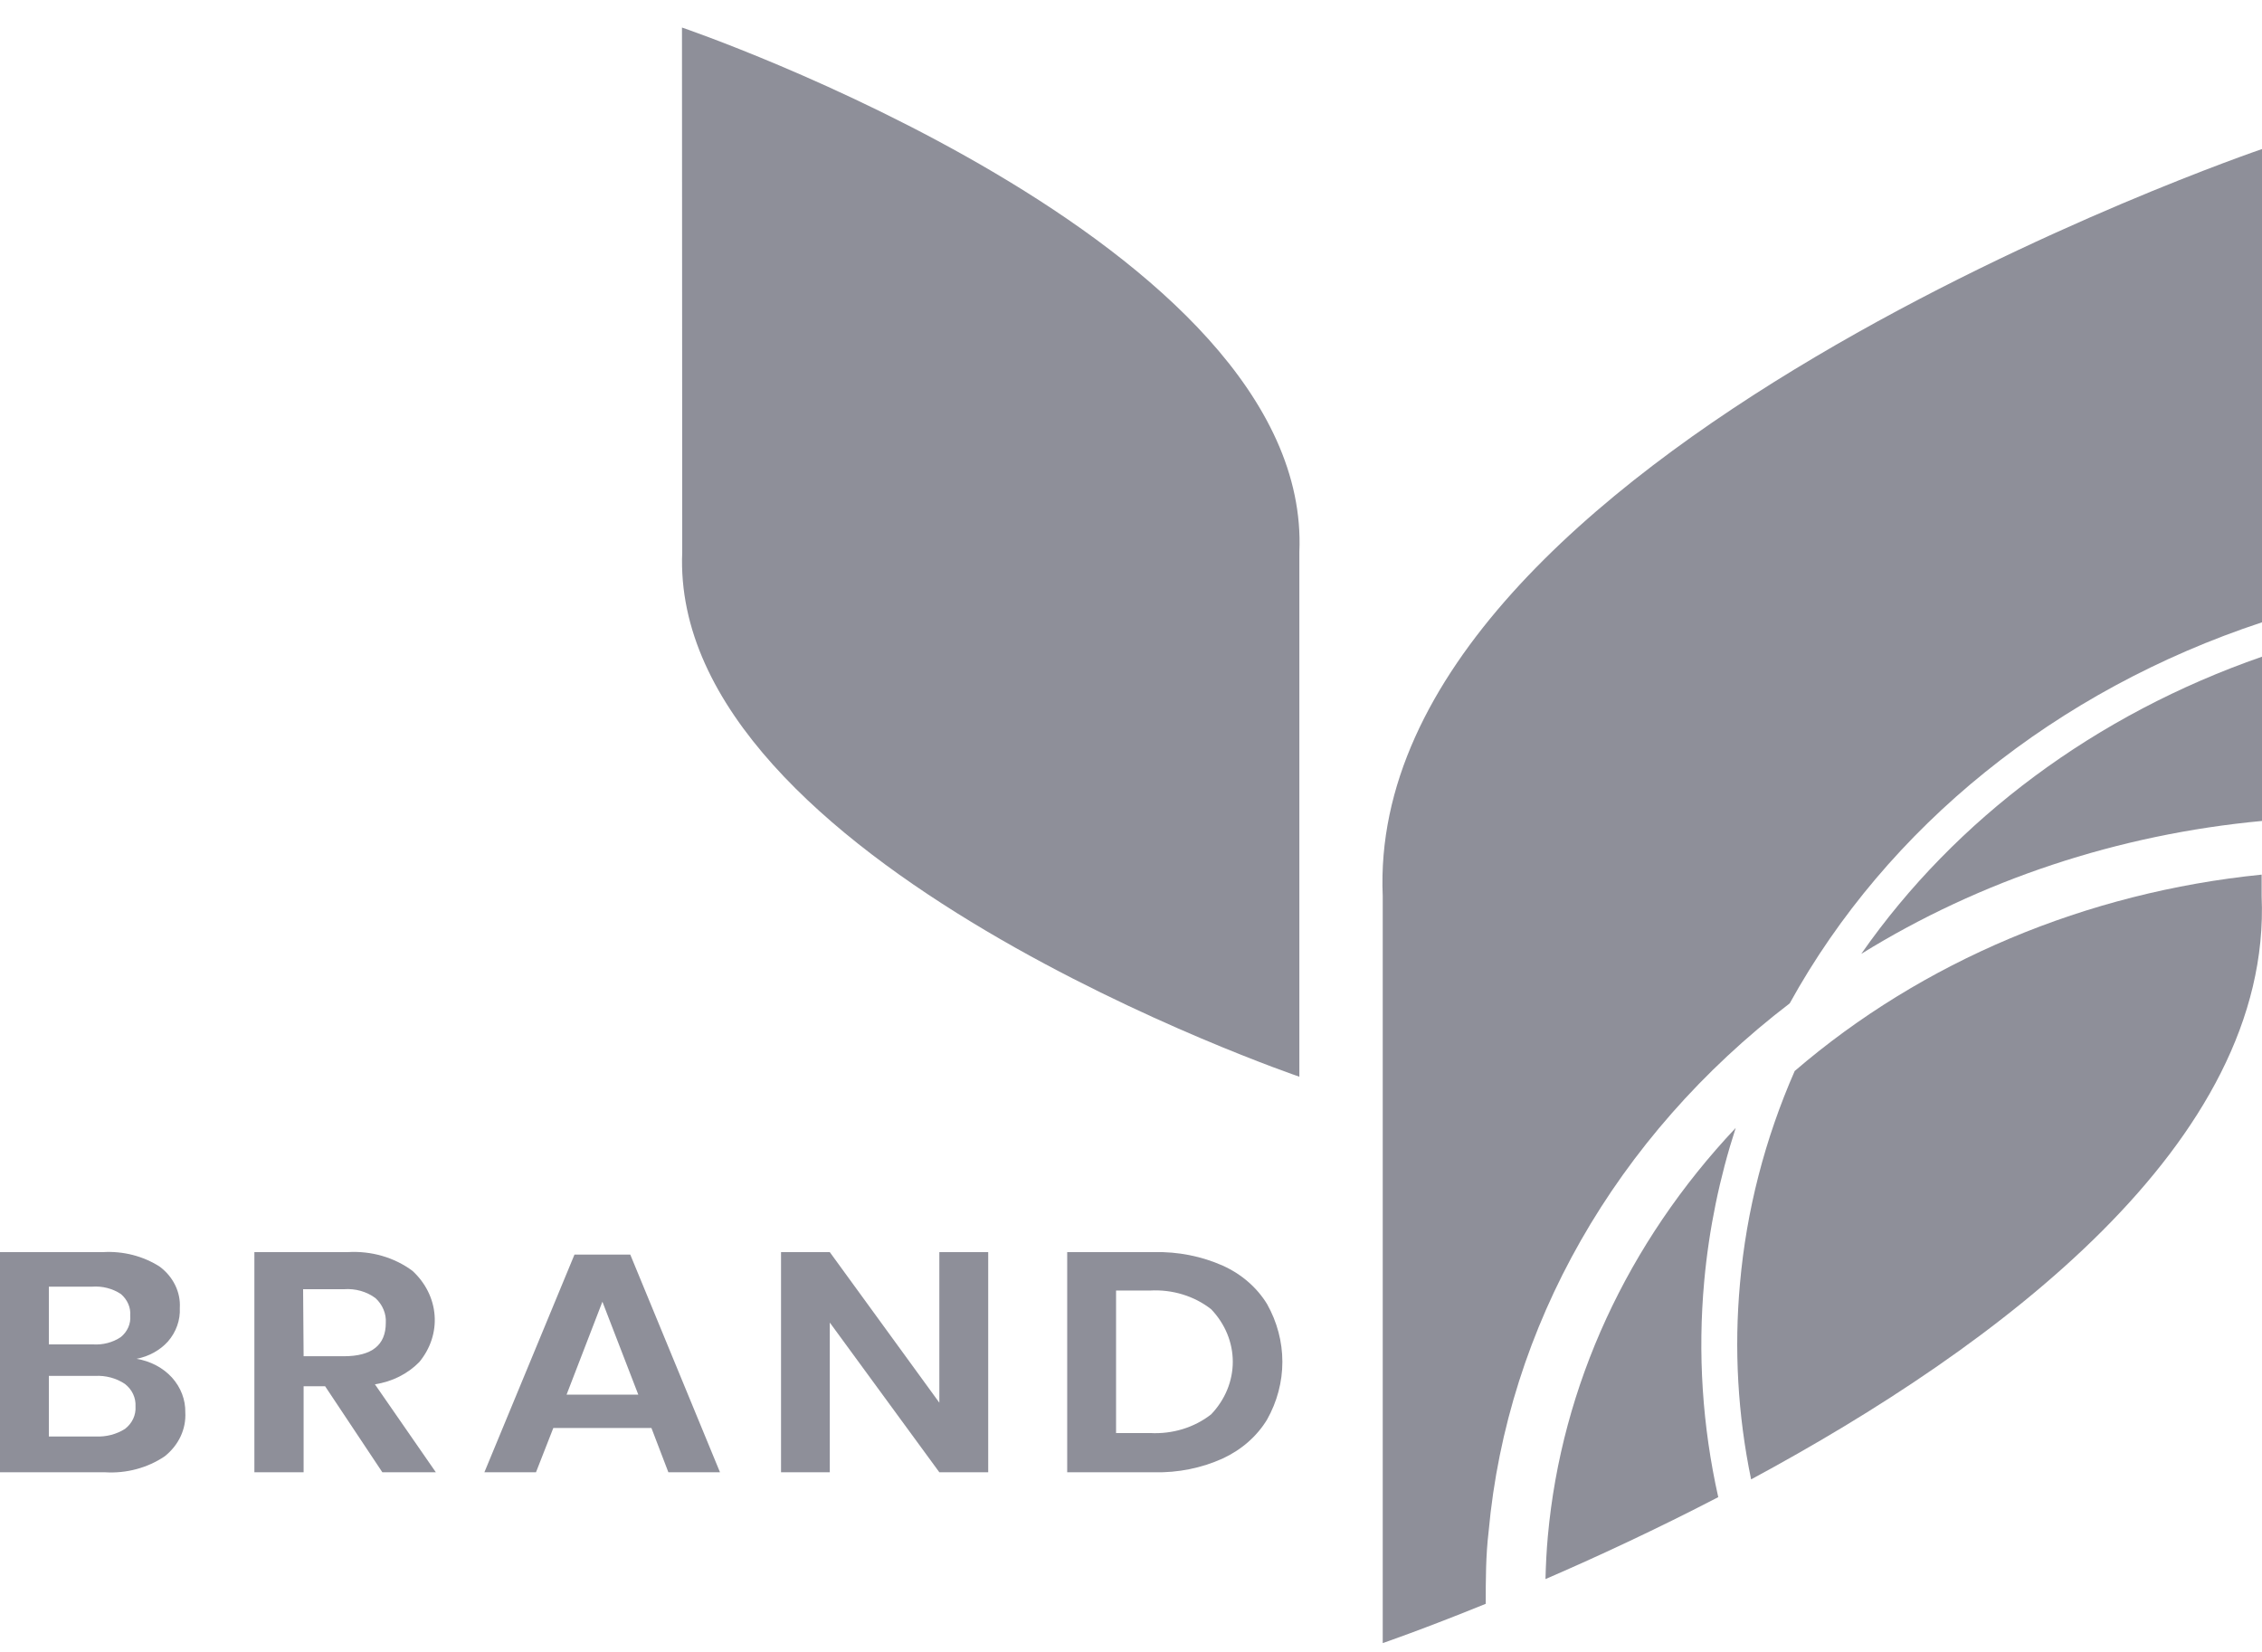
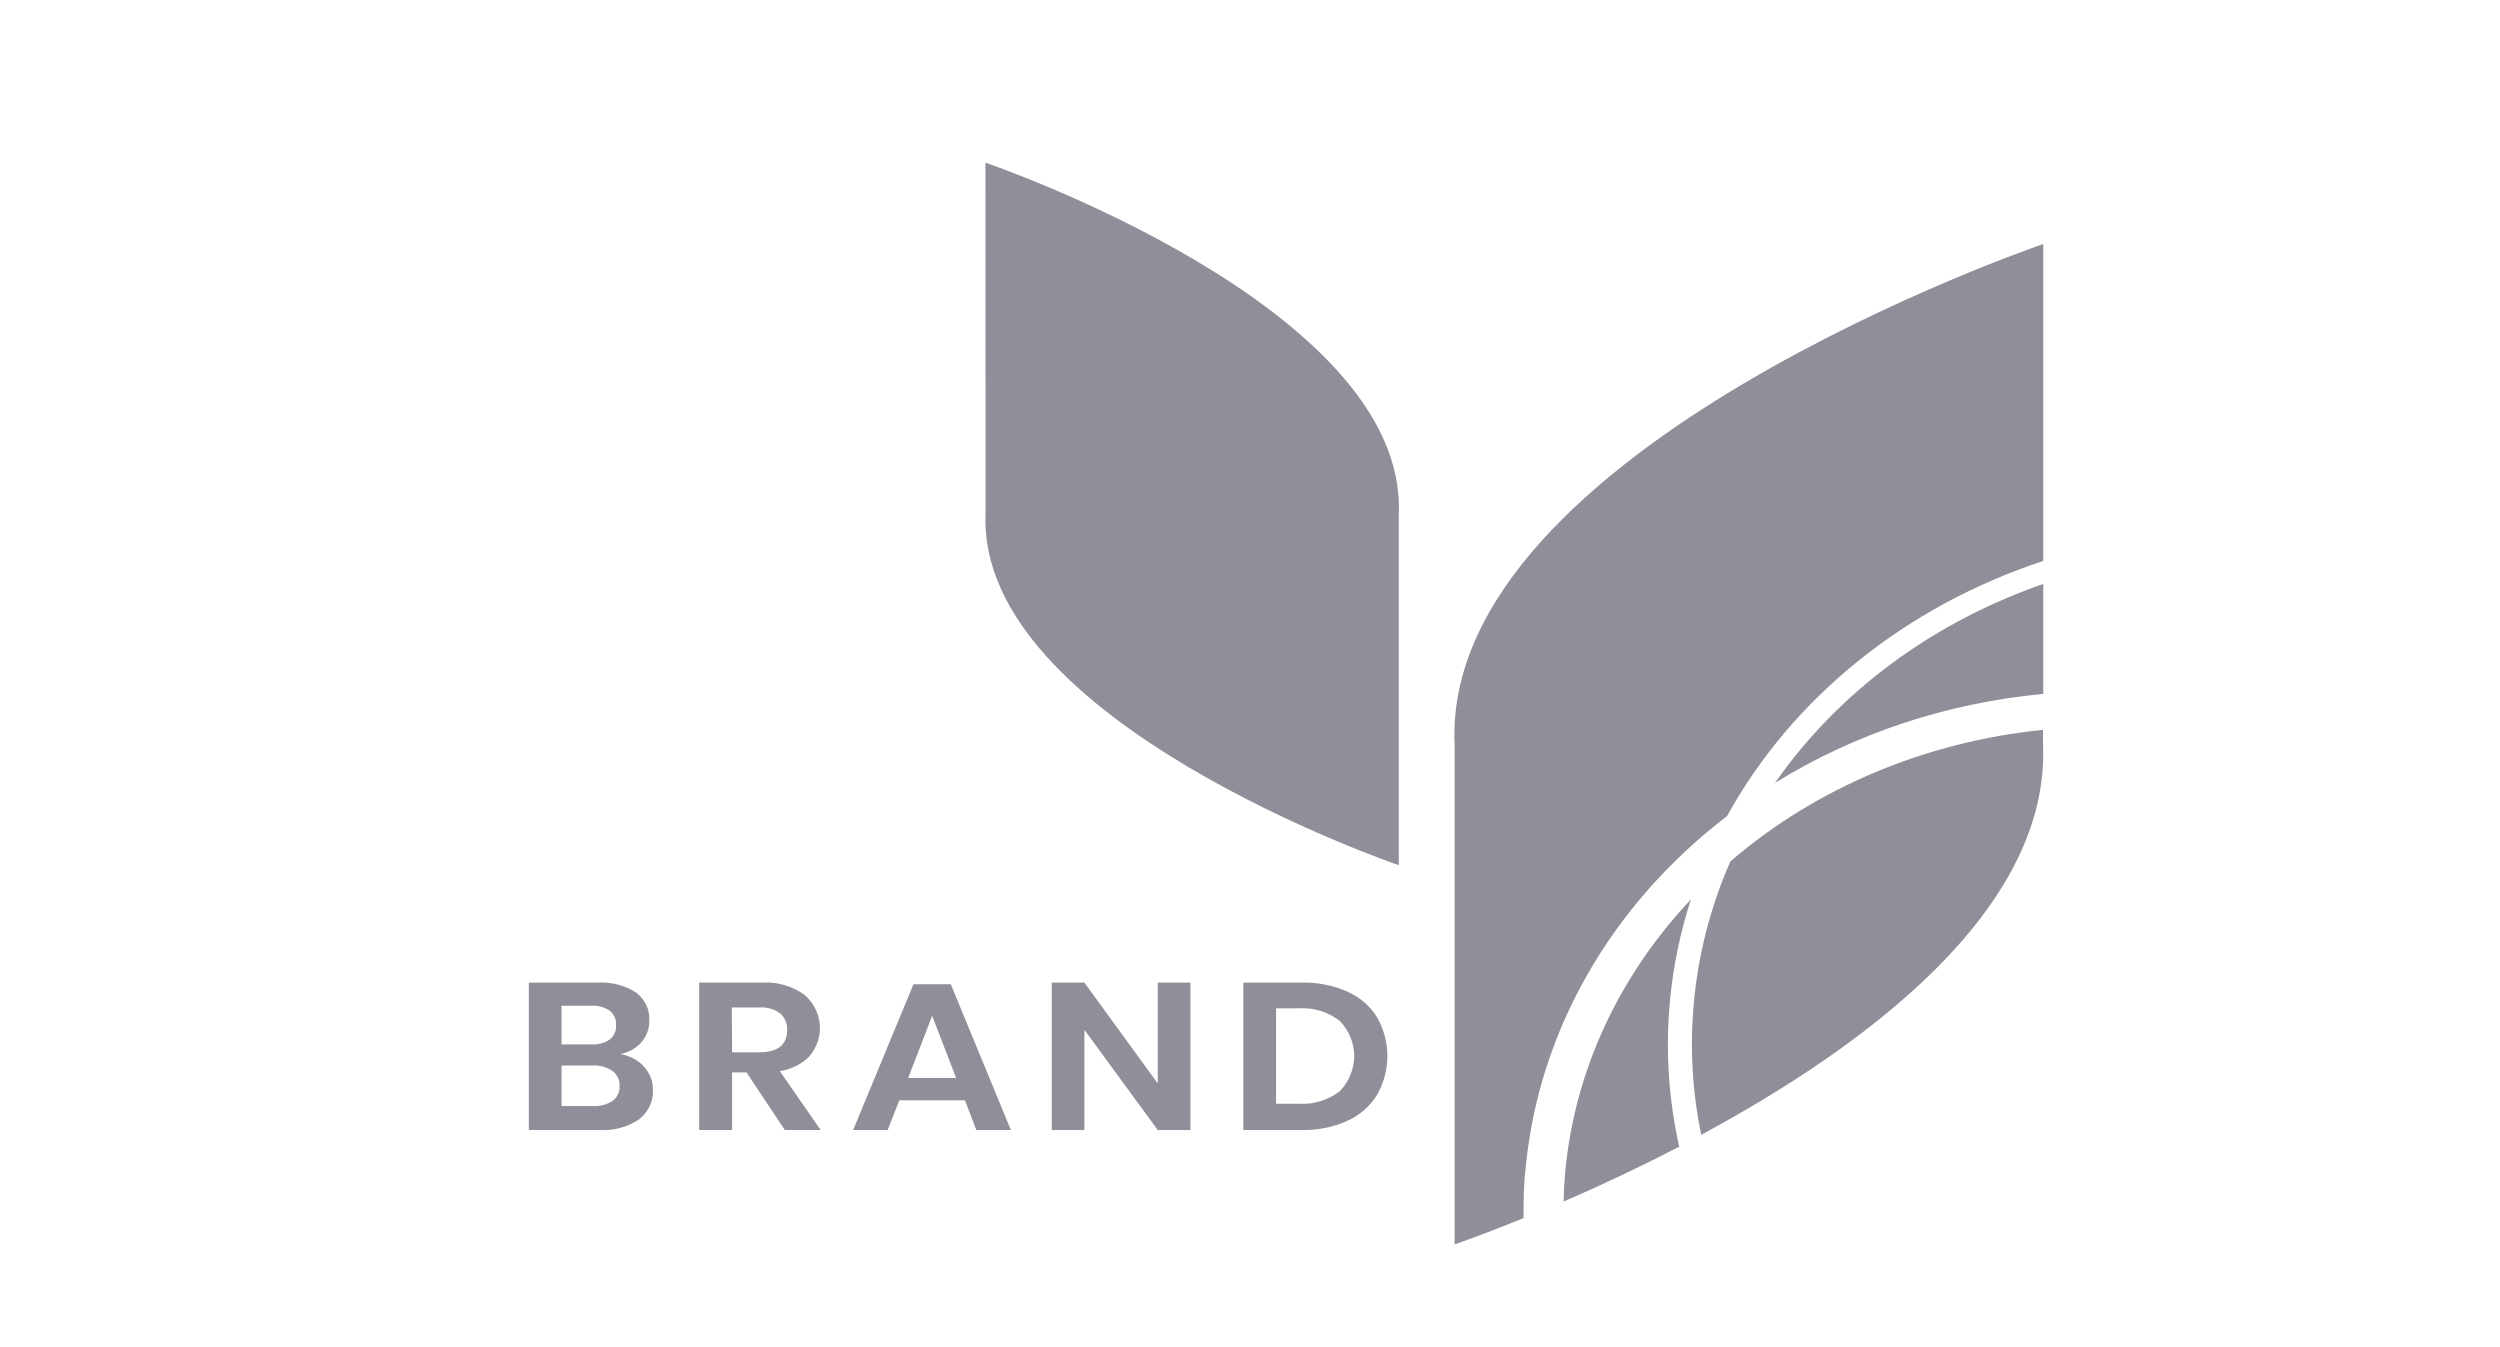
- <svg xmlns="http://www.w3.org/2000/svg" width="63" height="46" viewBox="0 0 63 46" fill="none">
-   <path d="M4.792 38.373C5.037 38.647 5.168 38.989 5.161 39.341C5.174 39.57 5.129 39.799 5.03 40.011C4.931 40.222 4.78 40.411 4.589 40.563C4.112 40.887 3.521 41.046 2.925 41.009H0V34.877H2.865C3.431 34.843 3.992 34.987 4.452 35.284C4.637 35.424 4.784 35.6 4.88 35.799C4.977 35.998 5.021 36.215 5.008 36.432C5.025 36.77 4.907 37.103 4.675 37.369C4.453 37.613 4.146 37.782 3.804 37.849C4.192 37.913 4.542 38.098 4.792 38.373ZM1.361 37.447H2.586C2.864 37.466 3.14 37.394 3.364 37.244C3.456 37.169 3.528 37.075 3.573 36.972C3.619 36.868 3.637 36.756 3.627 36.645C3.636 36.533 3.617 36.422 3.572 36.319C3.527 36.215 3.457 36.122 3.368 36.045C3.137 35.891 2.852 35.818 2.566 35.839H1.361V37.447ZM3.484 39.799C3.582 39.722 3.66 39.626 3.71 39.518C3.76 39.41 3.782 39.293 3.774 39.176C3.781 39.058 3.758 38.939 3.707 38.83C3.656 38.721 3.577 38.624 3.477 38.547C3.238 38.387 2.943 38.308 2.646 38.325H1.361V40.012H2.662C2.955 40.027 3.245 39.952 3.484 39.799Z" fill="#8E8F99" />
-   <path d="M10.649 41.009L9.055 38.613H8.456V41.009H7.085V34.877H9.68C10.335 34.836 10.981 35.022 11.487 35.398C11.85 35.731 12.069 36.17 12.104 36.635C12.14 37.1 11.989 37.561 11.68 37.936C11.36 38.266 10.923 38.486 10.442 38.559L12.139 41.009H10.649ZM8.456 37.777H9.577C10.356 37.777 10.745 37.467 10.745 36.848C10.753 36.722 10.732 36.595 10.682 36.477C10.633 36.358 10.557 36.25 10.459 36.159C10.213 35.975 9.896 35.886 9.577 35.91H8.442L8.456 37.777Z" fill="#8E8F99" />
-   <path d="M18.143 39.775H15.411L14.928 41.009H13.491L16 34.946H17.554L20.053 41.009H18.615L18.143 39.775ZM17.777 38.846L16.778 36.258L15.78 38.846H17.777Z" fill="#8E8F99" />
-   <path d="M27.523 41.009H26.162L23.111 36.839V41.009H21.753V34.877H23.111L26.162 39.071V34.877H27.523V41.009Z" fill="#8E8F99" />
-   <path d="M35.29 39.541C35.009 40.005 34.58 40.381 34.059 40.623C33.467 40.892 32.809 41.025 32.146 41.009H29.723V34.877H32.146C32.808 34.861 33.465 34.991 34.059 35.255C34.58 35.491 35.009 35.864 35.29 36.324C35.57 36.823 35.716 37.374 35.716 37.933C35.716 38.492 35.57 39.043 35.29 39.541ZM33.733 39.395C34.121 38.987 34.335 38.468 34.335 37.931C34.335 37.394 34.121 36.875 33.733 36.468C33.263 36.099 32.651 35.911 32.029 35.947H31.084V39.916H32.029C32.651 39.951 33.263 39.764 33.733 39.395Z" fill="#8E8F99" />
-   <path d="M18.994 0.767C18.994 0.767 36.561 6.737 36.189 15.377V29.991C36.189 29.991 18.635 24.017 19.001 15.377L18.994 0.767Z" fill="#8E8F99" />
-   <path d="M51.839 26.569C55.157 24.514 58.994 23.241 63 22.867V18.292C58.384 19.893 54.469 22.797 51.839 26.569Z" fill="#8E8F99" />
-   <path d="M49.846 27.948C52.561 23.025 57.269 19.227 63 17.334V4.152C63 4.152 37.982 12.657 38.511 24.961V45.767C38.511 45.767 39.626 45.386 41.38 44.673C41.38 44.008 41.38 43.337 41.46 42.663C41.978 36.951 44.994 31.658 49.846 27.948Z" fill="#8E8F99" />
-   <path d="M47.466 35.677C47.598 34.234 47.891 32.807 48.342 31.417C45.321 34.621 43.491 38.597 43.11 42.786C43.074 43.181 43.054 43.577 43.044 43.984C44.465 43.37 46.119 42.603 47.856 41.702C47.412 39.72 47.281 37.692 47.466 35.677Z" fill="#8E8F99" />
-   <path d="M48.461 35.752C48.295 37.575 48.399 39.409 48.771 41.207C55.606 37.525 63.286 31.836 62.99 24.961V24.362C58.107 24.854 53.538 26.776 49.985 29.832C49.154 31.726 48.64 33.721 48.461 35.752Z" fill="#8E8F99" />
+ <svg xmlns="http://www.w3.org/2000/svg" width="104" height="56" fill="none">
+   <path fill="#8E8F99" d="M26.792 44.373c.245.274.376.616.37.968.012.229-.033.458-.132.67-.1.211-.25.4-.441.552a2.68 2.68 0 0 1-1.664.446H22v-6.132h2.865a2.647 2.647 0 0 1 1.588.407c.184.14.331.316.428.515.096.2.14.416.127.633.017.338-.101.67-.333.937a1.59 1.59 0 0 1-.871.48c.388.064.738.25.988.524Zm-3.431-.926h1.225a1.25 1.25 0 0 0 .778-.203.732.732 0 0 0 .21-.272.662.662 0 0 0 .053-.328.686.686 0 0 0-.055-.325.753.753 0 0 0-.204-.274 1.28 1.28 0 0 0-.802-.206H23.36v1.608Zm2.123 2.352a.77.77 0 0 0 .226-.281.694.694 0 0 0 .064-.342.704.704 0 0 0-.067-.346.781.781 0 0 0-.23-.283 1.366 1.366 0 0 0-.832-.222h-1.284v1.687h1.301c.293.015.583-.06.822-.213Zm7.165 1.211-1.594-2.397h-.6v2.396h-1.37v-6.132h2.595a2.752 2.752 0 0 1 1.807.521c.363.333.582.772.617 1.237.036.465-.115.926-.424 1.3-.32.33-.757.551-1.238.624l1.697 2.45h-1.49Zm-2.193-3.233h1.121c.779 0 1.168-.31 1.168-.929a.831.831 0 0 0-.063-.371.908.908 0 0 0-.223-.318 1.307 1.307 0 0 0-.882-.248h-1.135l.014 1.866Zm9.687 1.998H37.41l-.483 1.234H35.49L38 40.946h1.554l2.499 6.063h-1.438l-.472-1.234Zm-.366-.928-.999-2.589-.998 2.588h1.997Zm9.746 2.163h-1.36l-3.052-4.17v4.17h-1.358v-6.133h1.358l3.051 4.194v-4.194h1.361v6.132Zm7.767-1.469a2.82 2.82 0 0 1-1.231 1.082c-.592.27-1.25.402-1.913.386h-2.423v-6.132h2.423a4.472 4.472 0 0 1 1.913.377c.521.237.95.61 1.231 1.07.28.499.426 1.05.426 1.609a3.28 3.28 0 0 1-.426 1.608Zm-1.557-.146a2.12 2.12 0 0 0 .602-1.464 2.12 2.12 0 0 0-.602-1.463 2.536 2.536 0 0 0-1.704-.522h-.945v3.97h.945a2.536 2.536 0 0 0 1.704-.521ZM40.995 6.767s17.566 5.97 17.194 14.61v14.614S40.635 30.017 41 21.377l-.006-14.61ZM73.839 32.57c3.317-2.056 7.155-3.33 11.161-3.703v-4.575c-4.616 1.601-8.531 4.505-11.161 8.277Z" />
+   <path fill="#8E8F99" d="M71.846 33.948C74.56 29.025 79.269 25.227 85 23.334V10.152s-25.018 8.505-24.489 20.809v20.806s1.115-.38 2.869-1.094c0-.665 0-1.336.08-2.01.518-5.712 3.534-11.005 8.386-14.715Z" />
+   <path fill="#8E8F99" d="M69.466 41.677a19.57 19.57 0 0 1 .876-4.26c-3.022 3.204-4.851 7.18-5.232 11.369-.036.395-.056.79-.066 1.198a75.86 75.86 0 0 0 4.812-2.282 19.43 19.43 0 0 1-.39-6.025Zm.995.075a18.567 18.567 0 0 0 .31 5.455c6.835-3.682 14.515-9.37 14.219-16.246v-.6c-4.883.493-9.452 2.415-13.005 5.471a18.817 18.817 0 0 0-1.524 5.92Z" />
</svg>
